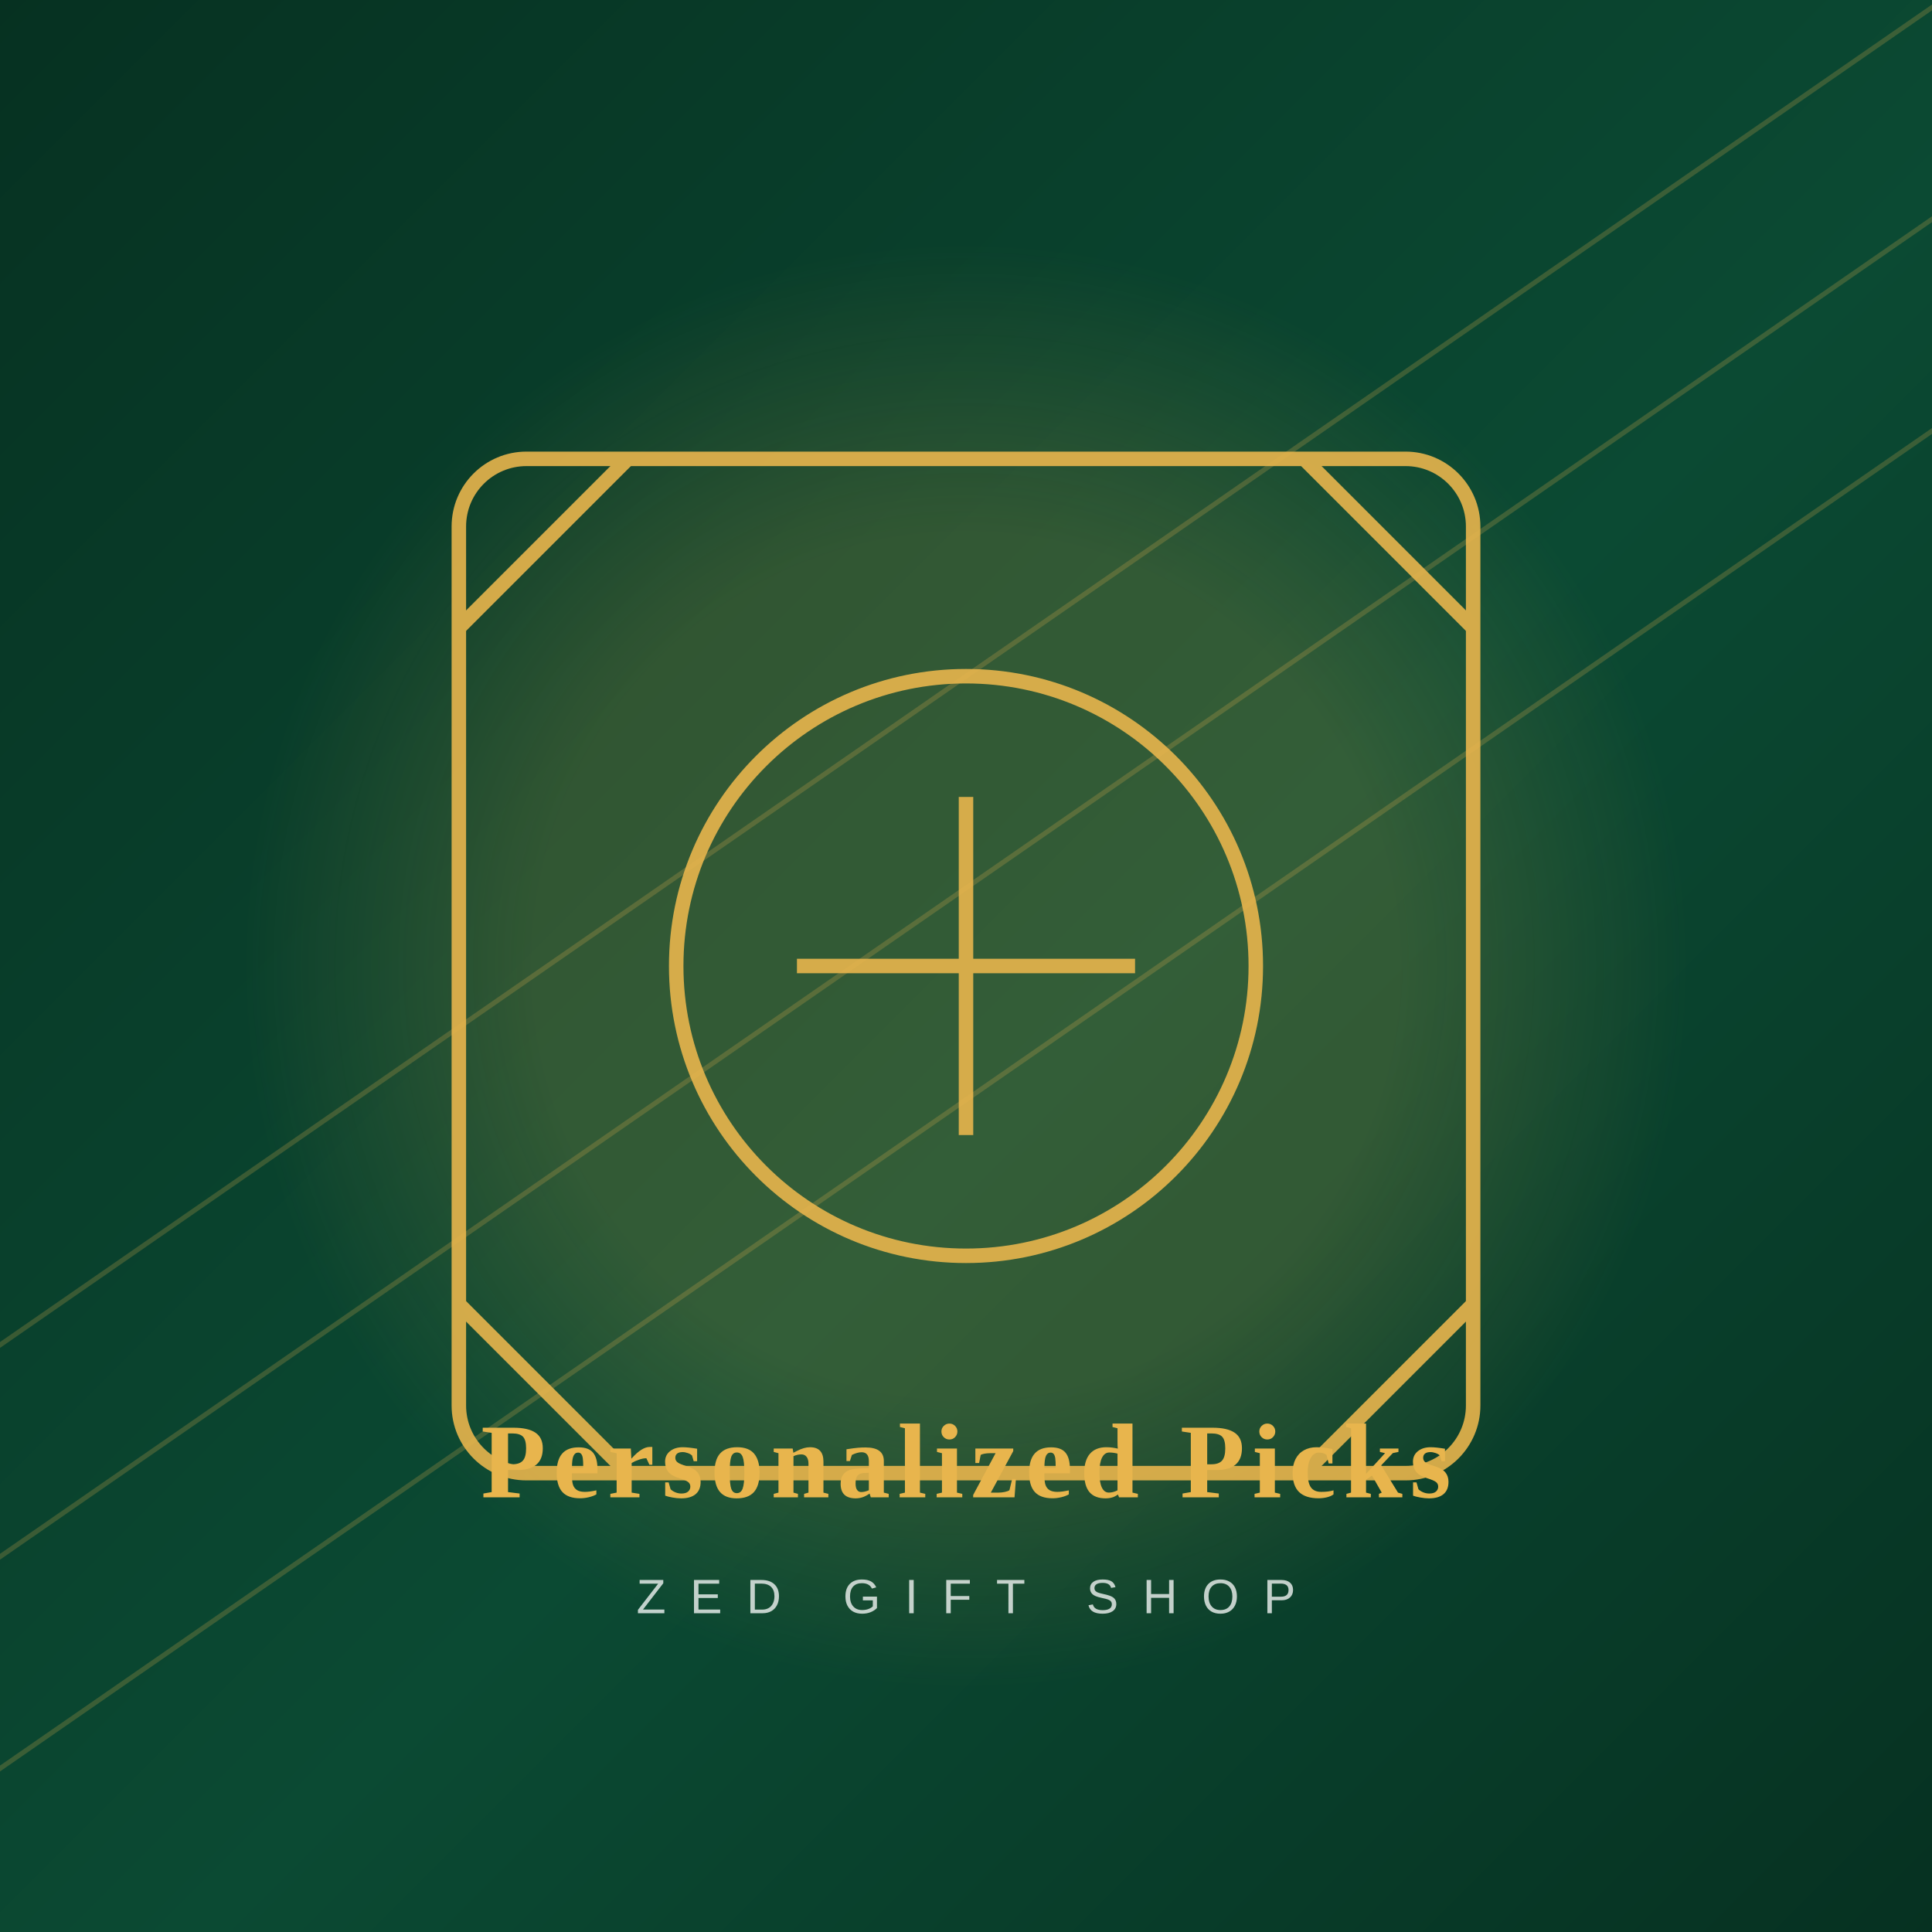
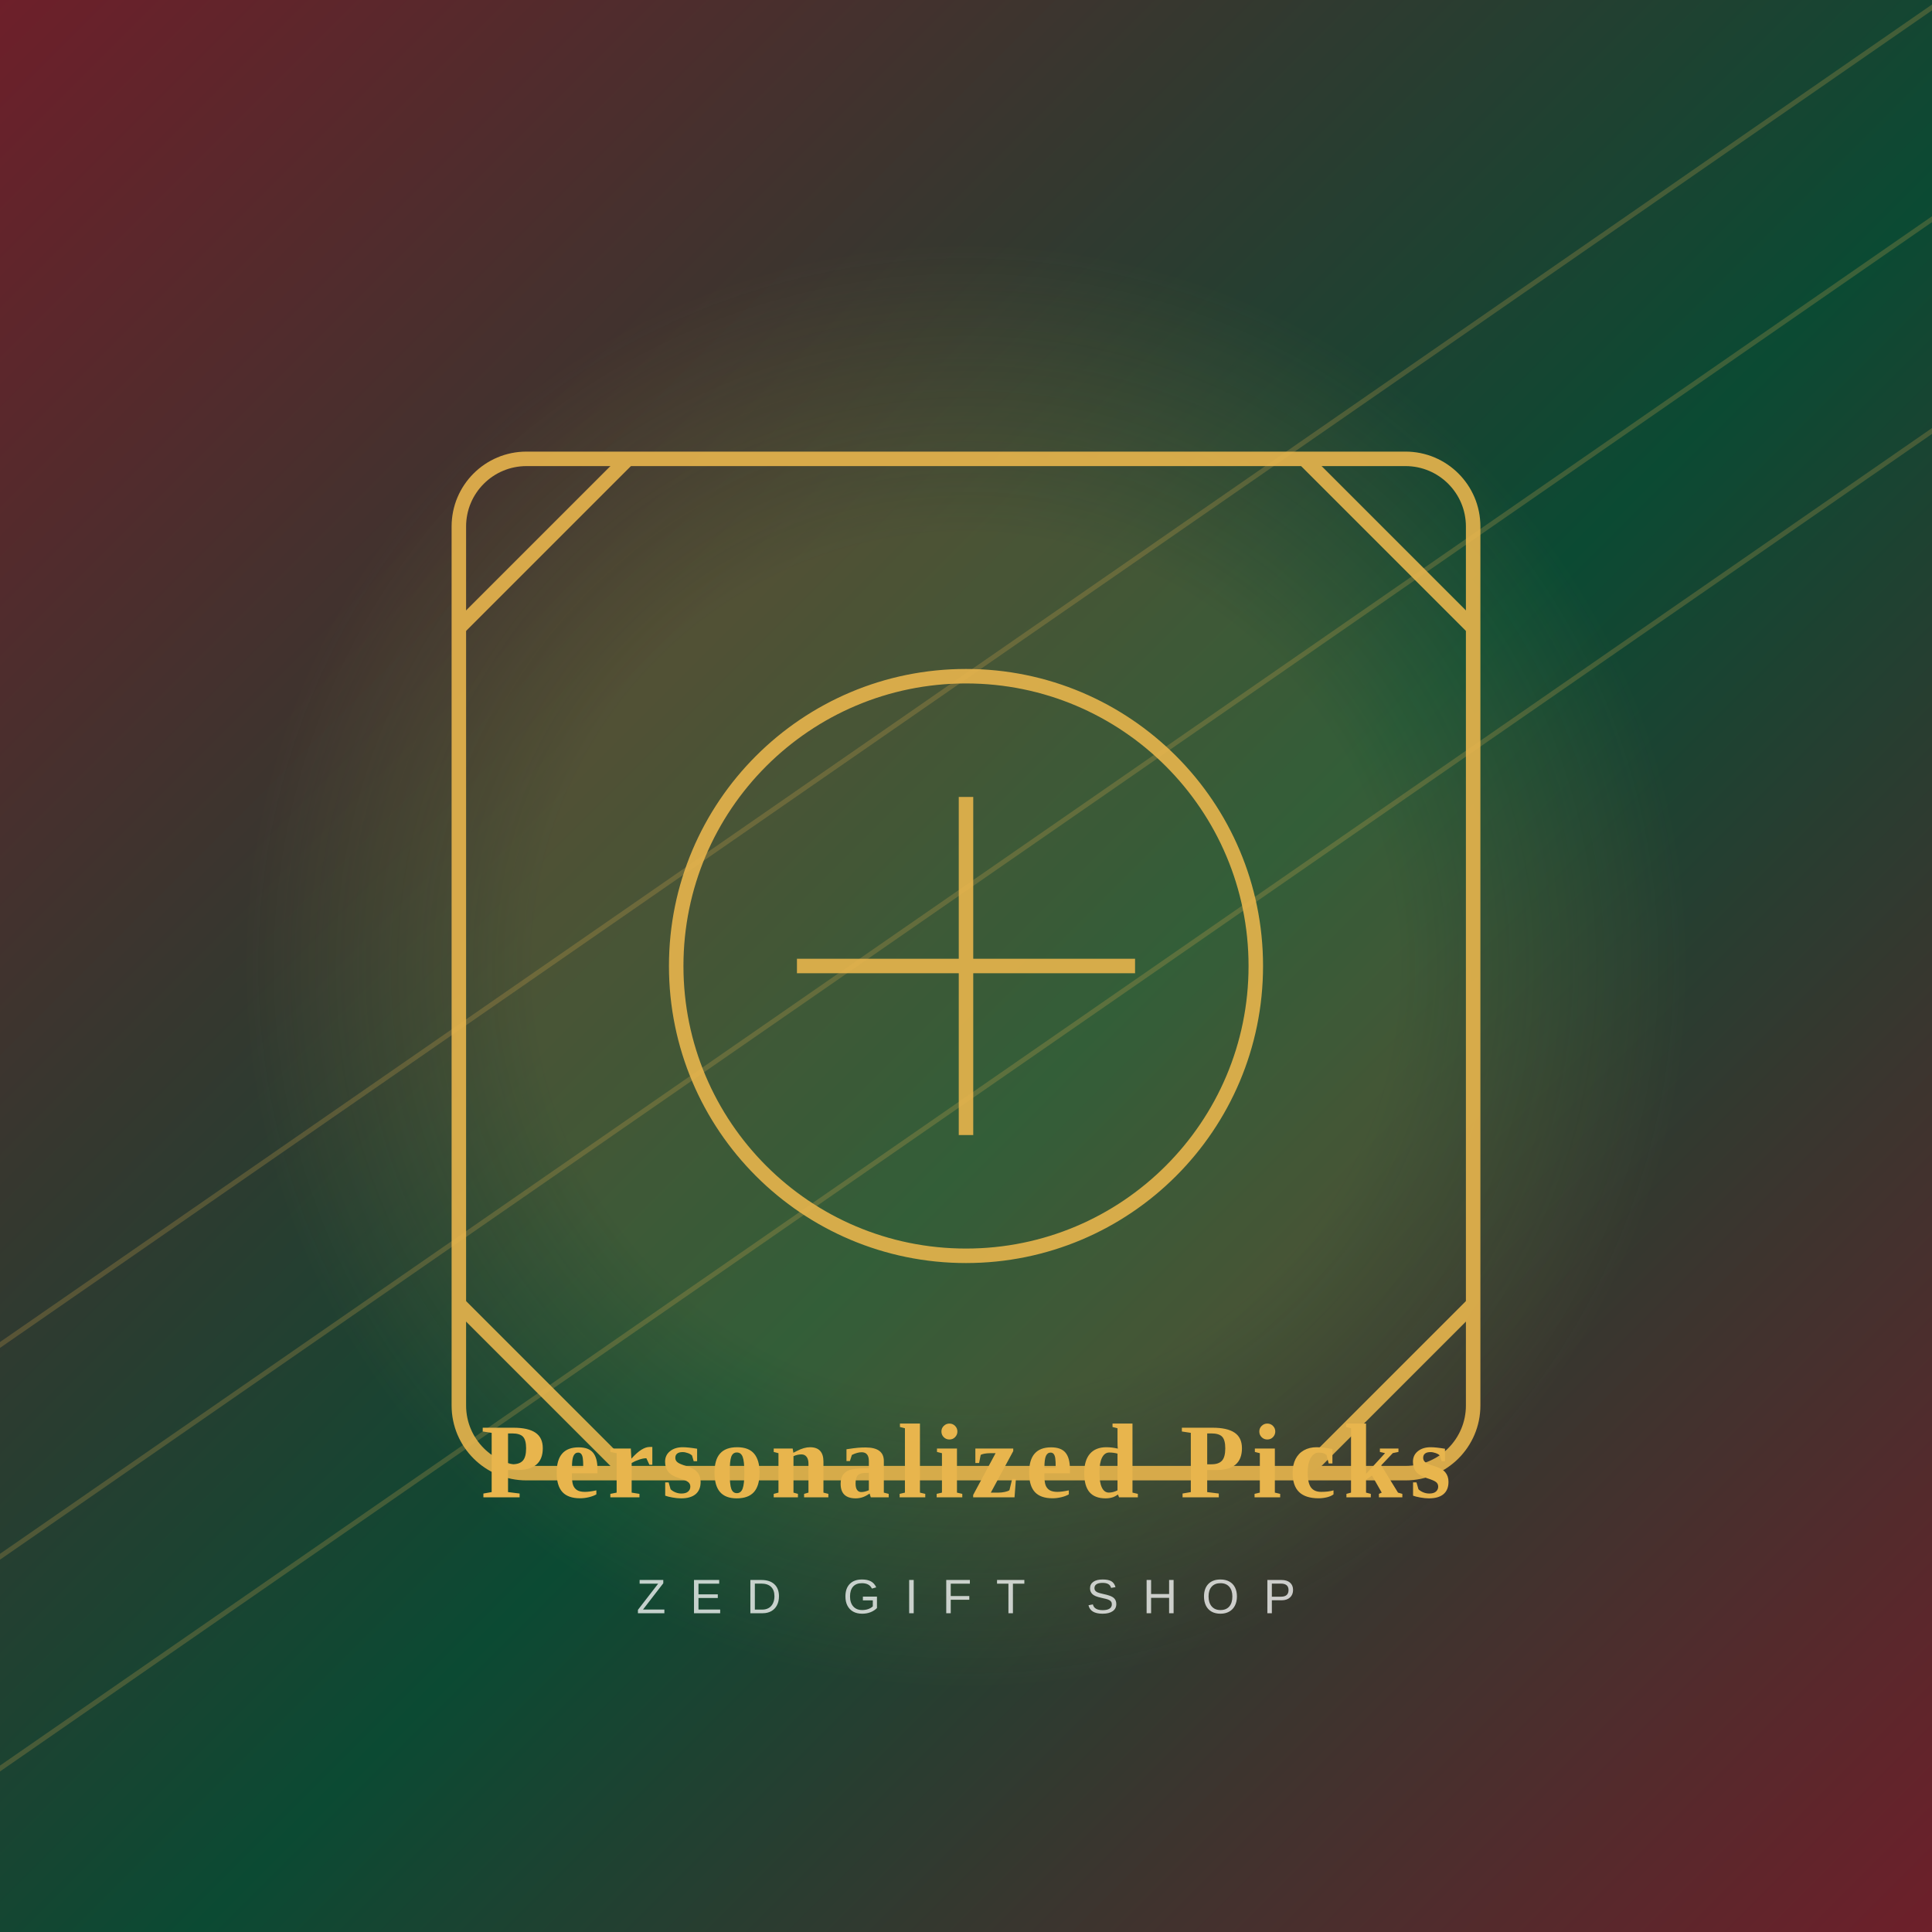
<svg xmlns="http://www.w3.org/2000/svg" width="800" height="800" viewBox="0 0 800 800">
  <defs>
    <linearGradient id="bg" x1="0" y1="0" x2="1" y2="1">
-       <stop offset="0" stop-color="#063121" />
+       <stop offset="0" stop-color="#6E1F2A" />
      <stop offset="0.55" stop-color="#0b4a33" />
-       <stop offset="1" stop-color="#063121" />
+       <stop offset="1" stop-color="#6E1F2A" />
    </linearGradient>
    <radialGradient id="glow" cx="0.5" cy="0.5" r="0.5">
      <stop offset="0.6" stop-color="#E8B54D" stop-opacity="0.18" />
      <stop offset="1" stop-color="#E8B54D" stop-opacity="0" />
    </radialGradient>
  </defs>
  <rect width="800" height="800" fill="url(#bg)" />
  <circle cx="400" cy="400" r="300" fill="url(#glow)" />
  <g stroke="#E8B54D" stroke-opacity="0.22" stroke-width="2">
    <path d="M-120 640 L920 -80" />
    <path d="M-80 700 L960 -20" />
    <path d="M-40 760 L1000 40" />
  </g>
  <g fill="none" stroke="#E8B54D" stroke-width="6" opacity="0.9">
    <rect x="190" y="190" width="420" height="420" rx="28" />
    <path d="M260 190 L190 260 M540 190 L610 260 M260 610 L190 540 M540 610 L610 540" />
    <circle cx="400" cy="400" r="120" />
    <path d="M400 330 L400 470 M330 400 L470 400" />
  </g>
  <text x="400" y="620" text-anchor="middle" font-family="Georgia, 'Times New Roman', serif" font-size="44" font-weight="bold" letter-spacing="3" fill="#E8B54D">Personalized Picks</text>
  <text x="400" y="668" text-anchor="middle" font-family="Arial, sans-serif" font-size="20" letter-spacing="10" fill="#ffffff" fill-opacity="0.75">ZED GIFT SHOP</text>
</svg>
